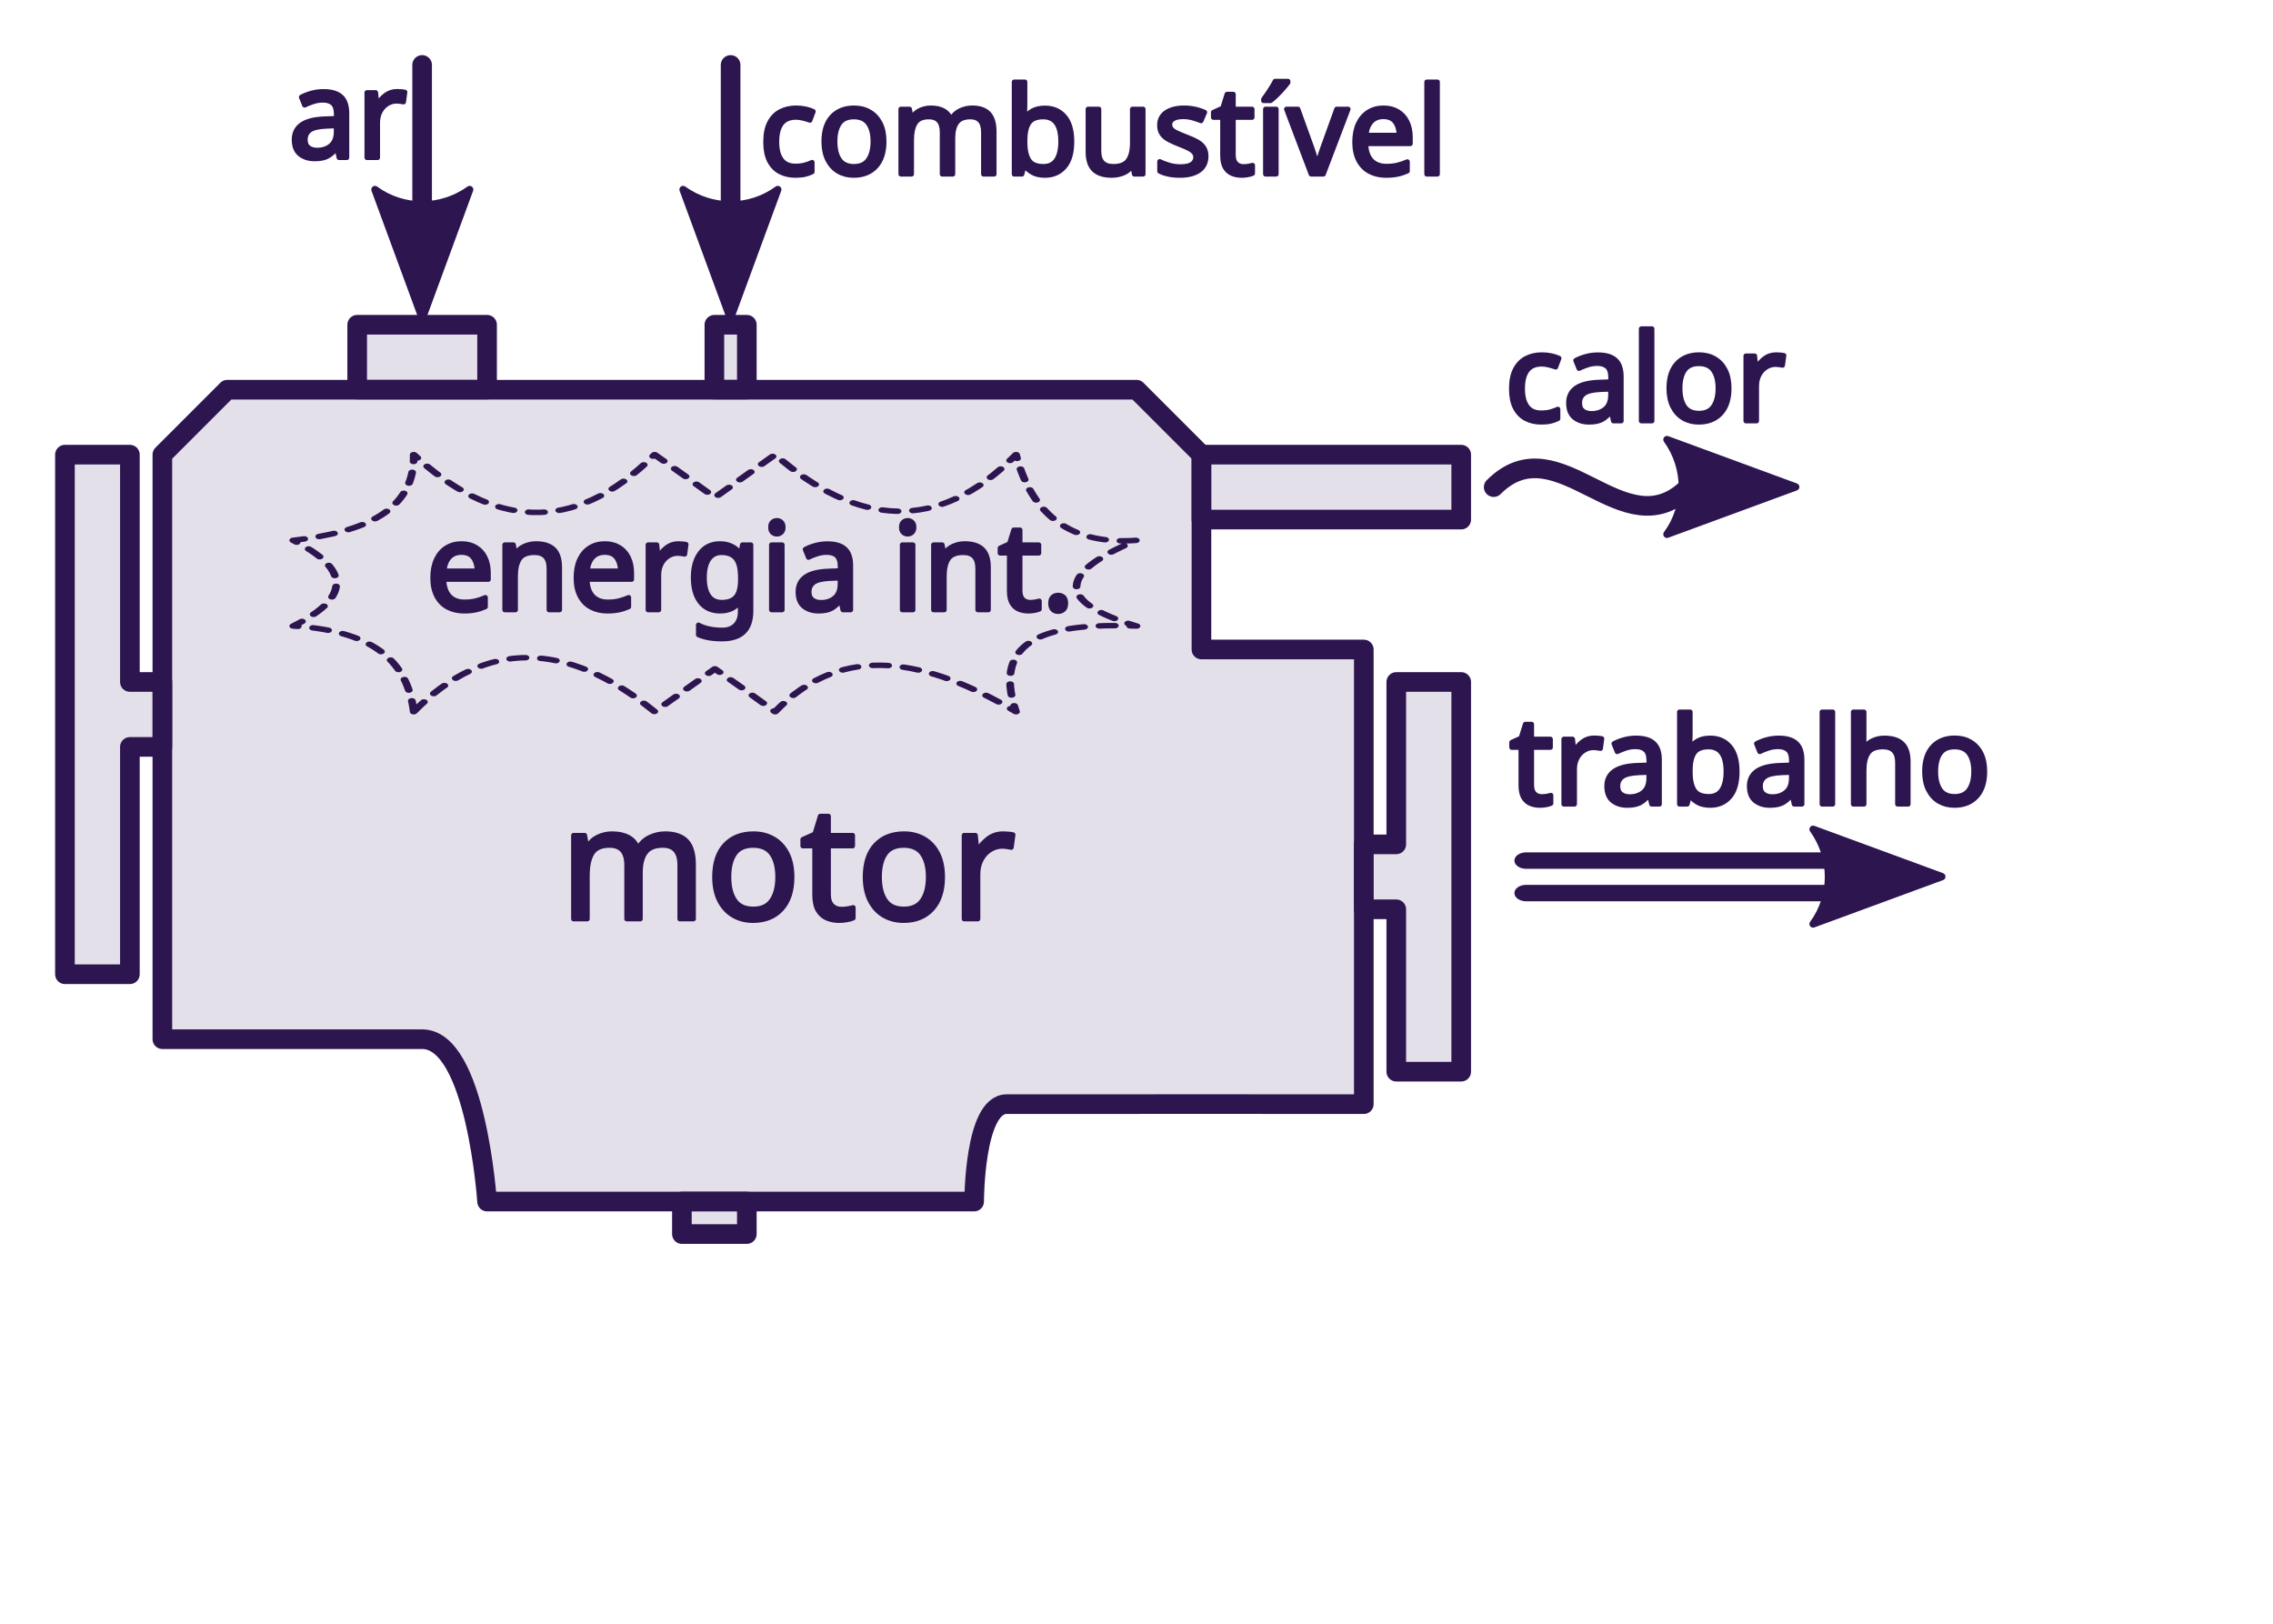
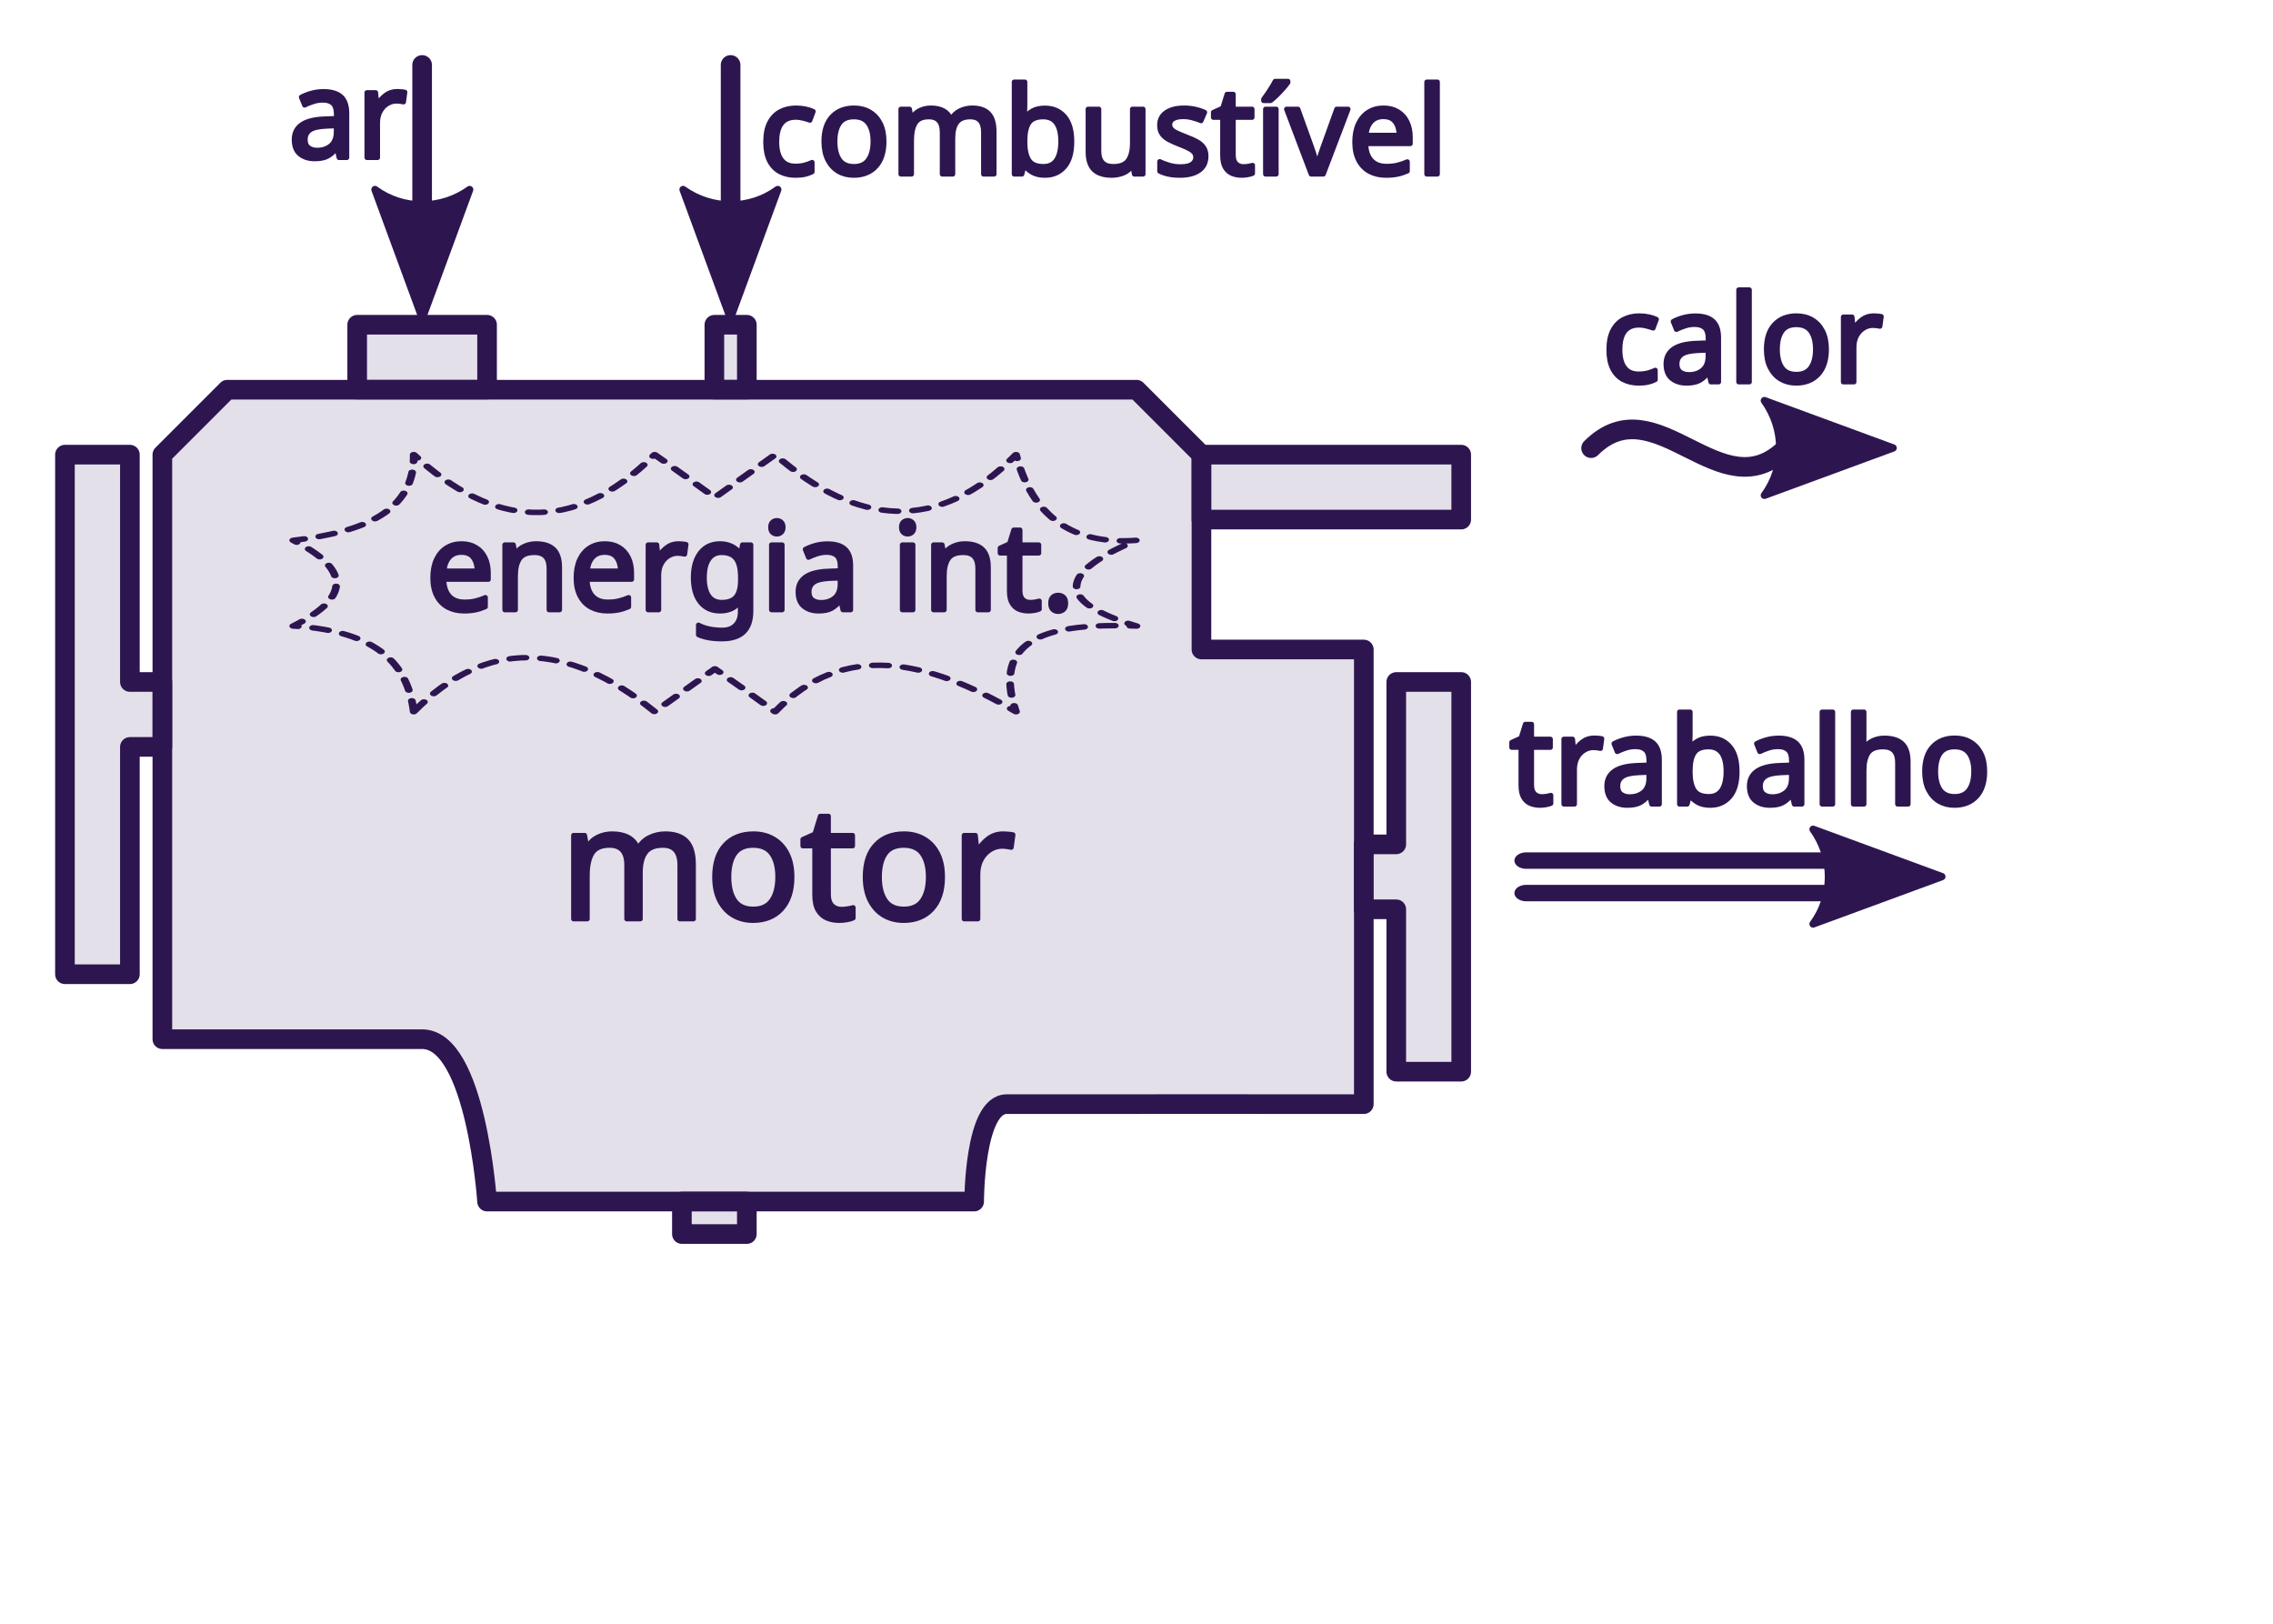
<svg xmlns="http://www.w3.org/2000/svg" width="700" height="500" viewBox="0 0 700 500" version="1.1" id="svg1097">
  <defs id="defs1091">
    <marker style="overflow:visible;" id="marker5658" refX="0.0" refY="0.0" orient="auto">
      <path transform="scale(0.6) rotate(180) translate(0,0)" d="M 8.719,4.034 L -2.207,0.016 L 8.719,-4.002 C 6.973,-1.63 6.983,1.616 8.719,4.034 z " style="fill-rule:evenodd;stroke-width:0.625;stroke-linejoin:round;stroke:#2d1650;stroke-opacity:1;fill:#2d1650;fill-opacity:1" id="path5656" />
    </marker>
    <marker style="overflow:visible;" id="marker5547" refX="0.0" refY="0.0" orient="auto">
      <path transform="scale(0.6) rotate(180) translate(0,0)" d="M 8.719,4.034 L -2.207,0.016 L 8.719,-4.002 C 6.973,-1.63 6.983,1.616 8.719,4.034 z " style="fill-rule:evenodd;stroke-width:0.625;stroke-linejoin:round;stroke:#2d1650;stroke-opacity:1;fill:#2d1650;fill-opacity:1" id="path5545" />
    </marker>
    <marker style="overflow:visible;" id="marker5351" refX="0.0" refY="0.0" orient="auto">
      <path transform="scale(0.6) rotate(180) translate(0,0)" d="M 8.719,4.034 L -2.207,0.016 L 8.719,-4.002 C 6.973,-1.63 6.983,1.616 8.719,4.034 z " style="fill-rule:evenodd;stroke-width:0.625;stroke-linejoin:round;stroke:#2d1650;stroke-opacity:1;fill:#2d1650;fill-opacity:1" id="path5349" />
    </marker>
    <marker style="overflow:visible;" id="marker5159" refX="0.0" refY="0.0" orient="auto">
      <path transform="scale(0.6) rotate(180) translate(0,0)" d="M 8.719,4.034 L -2.207,0.016 L 8.719,-4.002 C 6.973,-1.63 6.983,1.616 8.719,4.034 z " style="fill-rule:evenodd;stroke-width:0.625;stroke-linejoin:round;stroke:#2d1650;stroke-opacity:1;fill:#2d1650;fill-opacity:1" id="path5157" />
    </marker>
    <marker style="overflow:visible;" id="marker4588" refX="0.0" refY="0.0" orient="auto">
      <path transform="scale(0.6) rotate(180) translate(0,0)" d="M 8.719,4.034 L -2.207,0.016 L 8.719,-4.002 C 6.973,-1.63 6.983,1.616 8.719,4.034 z " style="fill-rule:evenodd;stroke-width:0.625;stroke-linejoin:round;stroke:#2d1650;stroke-opacity:1;fill:#2d1650;fill-opacity:1" id="path4586" />
    </marker>
    <marker style="overflow:visible;" id="marker4470" refX="0.0" refY="0.0" orient="auto">
      <path transform="scale(0.6) rotate(180) translate(0,0)" d="M 8.719,4.034 L -2.207,0.016 L 8.719,-4.002 C 6.973,-1.63 6.983,1.616 8.719,4.034 z " style="fill-rule:evenodd;stroke-width:0.625;stroke-linejoin:round;stroke:#2d1650;stroke-opacity:1;fill:#2d1650;fill-opacity:1" id="path4468" />
    </marker>
    <marker style="overflow:visible;" id="Arrow1Send" refX="0.0" refY="0.0" orient="auto">
      <path transform="scale(0.2) rotate(180) translate(6,0)" style="fill-rule:evenodd;stroke:#502d16;stroke-width:1pt;stroke-opacity:1;fill:#502d16;fill-opacity:1" d="M 0.0,0.0 L 5.0,-5.0 L -12.5,0.0 L 5.0,5.0 L 0.0,0.0 z " id="path4111" />
    </marker>
    <marker style="overflow:visible;" id="Arrow2Mend" refX="0.0" refY="0.0" orient="auto">
      <path transform="scale(0.6) rotate(180) translate(0,0)" d="M 8.719,4.034 L -2.207,0.016 L 8.719,-4.002 C 6.973,-1.63 6.983,1.616 8.719,4.034 z " style="fill-rule:evenodd;stroke-width:0.625;stroke-linejoin:round;stroke:#502d16;stroke-opacity:1;fill:#502d16;fill-opacity:1" id="path4123" />
    </marker>
    <marker style="overflow:visible;" id="Arrow2Lend" refX="0.0" refY="0.0" orient="auto">
      <path transform="scale(1.1) rotate(180) translate(1,0)" d="M 8.719,4.034 L -2.207,0.016 L 8.719,-4.002 C 6.973,-1.63 6.983,1.616 8.719,4.034 z " style="fill-rule:evenodd;stroke-width:0.625;stroke-linejoin:round;stroke:#502d16;stroke-opacity:1;fill:#d6d6c2;fill-opacity:0.5" id="path4117" />
    </marker>
    <marker style="overflow:visible;" id="Arrow1Mend" refX="0.0" refY="0.0" orient="auto">
      <path transform="scale(0.4) rotate(180) translate(10,0)" style="fill-rule:evenodd;stroke:#502d16;stroke-width:1pt;stroke-opacity:1;fill:#d6d6c2;fill-opacity:0.5" d="M 0.0,0.0 L 5.0,-5.0 L -12.5,0.0 L 5.0,5.0 L 0.0,0.0 z " id="path4105" />
    </marker>
    <clipPath clipPathUnits="userSpaceOnUse" id="clipPath176">
      <path d="M 154.072,85.409 H 403.834 V 236.73 H 154.072 Z" id="path174" />
    </clipPath>
  </defs>
  <g id="layer1" transform="translate(0,-238.25)" style="display:none">
    <rect style="opacity:1;fill:none;fill-opacity:1;stroke:#00ffff;stroke-width:1.512;stroke-linecap:round;stroke-linejoin:round;stroke-miterlimit:4;stroke-dasharray:none;stroke-opacity:1" id="rect4660" width="10" height="40" x="100" y="220" transform="translate(170,58.24998)" />
    <rect style="opacity:1;fill:none;fill-opacity:1;stroke:#00ffff;stroke-width:1.512;stroke-linecap:round;stroke-linejoin:round;stroke-miterlimit:4;stroke-dasharray:none;stroke-opacity:1" id="rect4662" width="10" height="40" x="100" y="220" transform="translate(275,58.24998)" />
  </g>
  <g id="layer2">
    <g id="g4574" transform="translate(-150,-20)" />
    <g id="g4927" transform="translate(-150,-20)">
      <text xml:space="preserve" style="font-size:37.333px;font-family:'SBL BibLit';-inkscape-font-specification:'SBL BibLit';display:inline;opacity:1;fill:#2d1650;fill-opacity:1;stroke:#2d1650;stroke-width:1.512;stroke-linecap:round;stroke-linejoin:round;stroke-miterlimit:4;stroke-dasharray:none;stroke-opacity:1" x="70" y="60" id="text4528" transform="translate(168.8828,8.53124)">
        <tspan id="tspan4526" x="70" y="60" style="font-size:37.333px;fill:#2d1650;fill-opacity:1;stroke:#2d1650;stroke-opacity:1">ar</tspan>
      </text>
      <path style="font-variation-settings:normal;display:inline;opacity:1;vector-effect:none;fill:none;fill-opacity:1;stroke:#2d1650;stroke-width:6.047;stroke-linecap:round;stroke-linejoin:round;stroke-miterlimit:4;stroke-dasharray:none;stroke-dashoffset:0;stroke-opacity:1;marker-end:url(#marker4470);stop-color:#000000;stop-opacity:1" d="m 280,40 v 70" id="path4094" />
    </g>
    <g id="g4950" transform="translate(-150,-20)">
      <text xml:space="preserve" style="font-size:37.333px;font-family:'SBL BibLit';-inkscape-font-specification:'SBL BibLit';display:inline;opacity:1;fill:#2d1650;fill-opacity:1;stroke:#2d1650;stroke-width:1.512;stroke-linecap:round;stroke-linejoin:round;stroke-miterlimit:4;stroke-dasharray:none;stroke-opacity:1" x="70" y="60" id="text4658" transform="translate(313.7604,13.61718)">
        <tspan id="tspan4656" x="70" y="60" style="font-size:37.333px;fill:#2d1650;fill-opacity:1;stroke:#2d1650;stroke-opacity:1">combustível</tspan>
      </text>
      <path style="font-variation-settings:normal;display:inline;opacity:1;vector-effect:none;fill:none;fill-opacity:1;stroke:#2d1650;stroke-width:6.047;stroke-linecap:round;stroke-linejoin:round;stroke-miterlimit:4;stroke-dasharray:none;stroke-dashoffset:0;stroke-opacity:1;marker-end:url(#marker4588);stop-color:#000000;stop-opacity:1" d="m 280,40 v 70" id="path4584" transform="matrix(-1,0,0,1,655,0)" />
    </g>
    <g id="g4916" transform="translate(-150,-20)">
      <g id="g4901">
        <path style="font-variation-settings:normal;vector-effect:none;fill:#cac2d6;fill-opacity:0.5;stroke:#2d1650;stroke-width:6.047;stroke-linecap:round;stroke-linejoin:round;stroke-miterlimit:4;stroke-dasharray:none;stroke-dashoffset:0;stroke-opacity:1;stop-color:#000000" d="m 260,140 v -20 h 40 v 20 z" id="path4090" />
        <path style="font-variation-settings:normal;vector-effect:none;fill:#cac2d6;fill-opacity:0.5;stroke:#2d1650;stroke-width:6.047;stroke-linecap:round;stroke-linejoin:round;stroke-miterlimit:4;stroke-dasharray:none;stroke-dashoffset:0;stroke-opacity:1;stop-color:#000000" d="m 370,140 v -20 h 10 v 20 z" id="path4092" />
        <path style="font-variation-settings:normal;vector-effect:none;fill:#cac2d6;fill-opacity:0.5;stroke:#2d1650;stroke-width:6.047;stroke-linecap:round;stroke-linejoin:round;stroke-miterlimit:4;stroke-dasharray:none;stroke-dashoffset:0;stroke-opacity:1;stop-color:#000000" d="m 200,160 v 180 h 80 c 16.667,0 20,50 20,50 h 150 c 0,0 4e-5,-29.972 10,-30 19.152,-0.054 110,0 110,0 V 220 H 520 V 160 L 500,140 H 220 Z" id="path4074" />
        <path style="font-variation-settings:normal;vector-effect:none;fill:#cac2d6;fill-opacity:0.5;stroke:#2d1650;stroke-width:6.047;stroke-linecap:round;stroke-linejoin:round;stroke-miterlimit:4;stroke-dasharray:none;stroke-dashoffset:0;stroke-opacity:1;stop-color:#000000" d="m 200,230 h -10 v -70 h -20 v 160 h 20 v -70 h 10 v -20" id="path4082" />
        <path style="font-variation-settings:normal;vector-effect:none;fill:#cac2d6;fill-opacity:0.5;stroke:#2d1650;stroke-width:6.047;stroke-linecap:round;stroke-linejoin:round;stroke-miterlimit:4;stroke-dasharray:none;stroke-dashoffset:0;stroke-opacity:1;stop-color:#000000" d="m 340,390 v 10 h 20 v -10 z" id="path4084" transform="translate(20)" />
        <path style="font-variation-settings:normal;vector-effect:none;fill:#cac2d6;fill-opacity:0.5;stroke:#2d1650;stroke-width:6.047;stroke-linecap:round;stroke-linejoin:round;stroke-miterlimit:4;stroke-dasharray:none;stroke-dashoffset:0;stroke-opacity:1;stop-color:#000000" d="m 520,290 h 10 v -50 h 20 v 120 h -20 v -50 h -10 z" id="path4088" transform="translate(50,-10)" />
        <path style="font-variation-settings:normal;vector-effect:none;fill:#cac2d6;fill-opacity:0.5;stroke:#2d1650;stroke-width:6.047;stroke-linecap:round;stroke-linejoin:round;stroke-miterlimit:4;stroke-dasharray:none;stroke-dashoffset:0;stroke-opacity:1;stop-color:#000000" d="m 530,240 h 20 v 80 h -20 z" id="path5529" transform="rotate(-90,495,215)" />
      </g>
      <text xml:space="preserve" style="font-size:48px;font-family:'SBL BibLit';-inkscape-font-specification:'SBL BibLit';fill:#2d1650;fill-opacity:1;stroke:#2d1650;stroke-width:1.512;stroke-linecap:round;stroke-linejoin:round;stroke-miterlimit:4;stroke-dasharray:none;stroke-opacity:1" x="300" y="260" id="text4564" transform="translate(22.5625,42.96094)">
        <tspan id="tspan4562" x="300" y="260">motor</tspan>
      </text>
      <g id="g4893">
        <path style="font-variation-settings:normal;opacity:1;vector-effect:none;fill:none;fill-opacity:0.5;stroke:#2d1650;stroke-width:1.279;stroke-linecap:round;stroke-linejoin:round;stroke-miterlimit:4;stroke-dasharray:2.557, 2.557;stroke-dashoffset:0;stroke-opacity:1;stop-color:#000000;stop-opacity:1" d="m 280,220 c -0.98,-10.845 -5.85,-18.832 -20,-20 10.257,-7.147 8.792,-13.745 0,-20 11.707,-1.903 20.213,-6.831 20,-20 12.973,16.723 26.253,19.201 40,0 5.216,5.108 6.377,6.363 10,10 l 10,-10 c 13.639,16.715 27.005,18.502 40,0 2.721,14.541 9.449,21.084 20,20 -12.917,7.552 -13.61,14.266 0,20 -14.227,-0.758 -24.284,2.58 -20,20 -14.692,-12.08 -28.538,-16.643 -40,0 -5.693,-5.75 -5.724,-5.815 -10,-10 l -10,10 c -14.574,-16.551 -27.948,-17.1 -40,0 z" id="path4839" transform="matrix(1.854927,0,0,1.319247,-241.9708,-51.07954)" />
        <text xml:space="preserve" style="font-size:37.333px;font-family:'SBL BibLit';-inkscape-font-specification:'SBL BibLit';display:inline;opacity:1;fill:#2d1650;fill-opacity:1;stroke:#2d1650;stroke-width:1.512;stroke-linecap:round;stroke-linejoin:round;stroke-miterlimit:4;stroke-dasharray:none;stroke-opacity:1" x="70" y="60" id="text4843" transform="translate(211.2333,147.7896)">
          <tspan id="tspan4841" x="70" y="60" style="font-size:37.333px;fill:#2d1650;fill-opacity:1;stroke:#2d1650;stroke-opacity:1">energia int.</tspan>
        </text>
      </g>
    </g>
    <g id="g5930">
      <text xml:space="preserve" style="font-size:37.333px;font-family:'SBL BibLit';-inkscape-font-specification:'SBL BibLit';display:inline;fill:#2d1650;fill-opacity:1;stroke:#2d1650;stroke-width:1.512;stroke-linecap:round;stroke-linejoin:round;stroke-miterlimit:4;stroke-dasharray:none;stroke-opacity:1" x="70" y="60" id="text5062" transform="translate(394.9629,187.6172)">
        <tspan id="tspan5060" x="70" y="60" style="font-size:37.333px;fill:#2d1650;fill-opacity:1;stroke:#2d1650;stroke-opacity:1">trabalho</tspan>
      </text>
      <g id="g5505" transform="translate(-20,-10)">
        <path style="font-variation-settings:normal;display:inline;vector-effect:none;fill:none;fill-opacity:1;stroke:#2d1650;stroke-width:6.047;stroke-linecap:round;stroke-linejoin:round;stroke-miterlimit:4;stroke-dasharray:none;stroke-dashoffset:0;stroke-opacity:1;marker-end:url(#marker5159);stop-color:#000000" d="m 280,90 v 20" id="path5155" transform="rotate(-90,530,30)" />
        <g id="g5451" transform="matrix(1.428572,0,0,1,-281.4287,-25)" style="stroke-width:0.837">
          <path style="font-variation-settings:normal;display:inline;vector-effect:none;fill:none;fill-opacity:1;stroke:#2d1650;stroke-width:5.059;stroke-linecap:round;stroke-linejoin:round;stroke-miterlimit:4;stroke-dasharray:none;stroke-dashoffset:0;stroke-opacity:1;stop-color:#000000" d="m 280,40 v 70" id="path5347" transform="rotate(-90,540,40)" />
          <path style="font-variation-settings:normal;display:inline;vector-effect:none;fill:none;fill-opacity:1;stroke:#2d1650;stroke-width:5.059;stroke-linecap:round;stroke-linejoin:round;stroke-miterlimit:4;stroke-dasharray:none;stroke-dashoffset:0;stroke-opacity:1;stop-color:#000000" d="m 280,40 v 70" id="path5447" transform="rotate(-90,545,45)" />
        </g>
      </g>
    </g>
-     <g id="g5843">
+     <g id="g5843" transform="translate(30,-12.00002)">
      <text xml:space="preserve" style="font-size:37.333px;font-family:'SBL BibLit';-inkscape-font-specification:'SBL BibLit';display:inline;fill:#2d1650;fill-opacity:1;stroke:#2d1650;stroke-width:1.512;stroke-linecap:round;stroke-linejoin:round;stroke-miterlimit:4;stroke-dasharray:none;stroke-opacity:1" x="70" y="60" id="text5539" transform="translate(393.4258,69.61719)">
        <tspan id="tspan5537" x="70" y="60" style="font-size:37.333px;fill:#2d1650;fill-opacity:1;stroke:#2d1650;stroke-opacity:1">calor</tspan>
      </text>
      <g id="g5818">
        <path style="font-variation-settings:normal;display:inline;vector-effect:none;fill:none;fill-opacity:1;stroke:#2d1650;stroke-width:6.047;stroke-linecap:round;stroke-linejoin:round;stroke-miterlimit:4;stroke-dasharray:none;stroke-dashoffset:0;stroke-opacity:1;marker-end:url(#marker5547);stop-color:#000000" d="m 280,90 v 20" id="path5541" transform="rotate(-90,432.5,-2.5)" />
        <path style="font-variation-settings:normal;display:inline;vector-effect:none;fill:none;fill-opacity:1;stroke:#2d1650;stroke-width:6.047;stroke-linecap:round;stroke-linejoin:round;stroke-miterlimit:4;stroke-dasharray:none;stroke-dashoffset:0;stroke-opacity:1;stop-color:#000000" d="m 280,40 c 20,20 -20,40 0,60" id="path5654" transform="rotate(-90,425,5)" />
      </g>
    </g>
  </g>
</svg>
